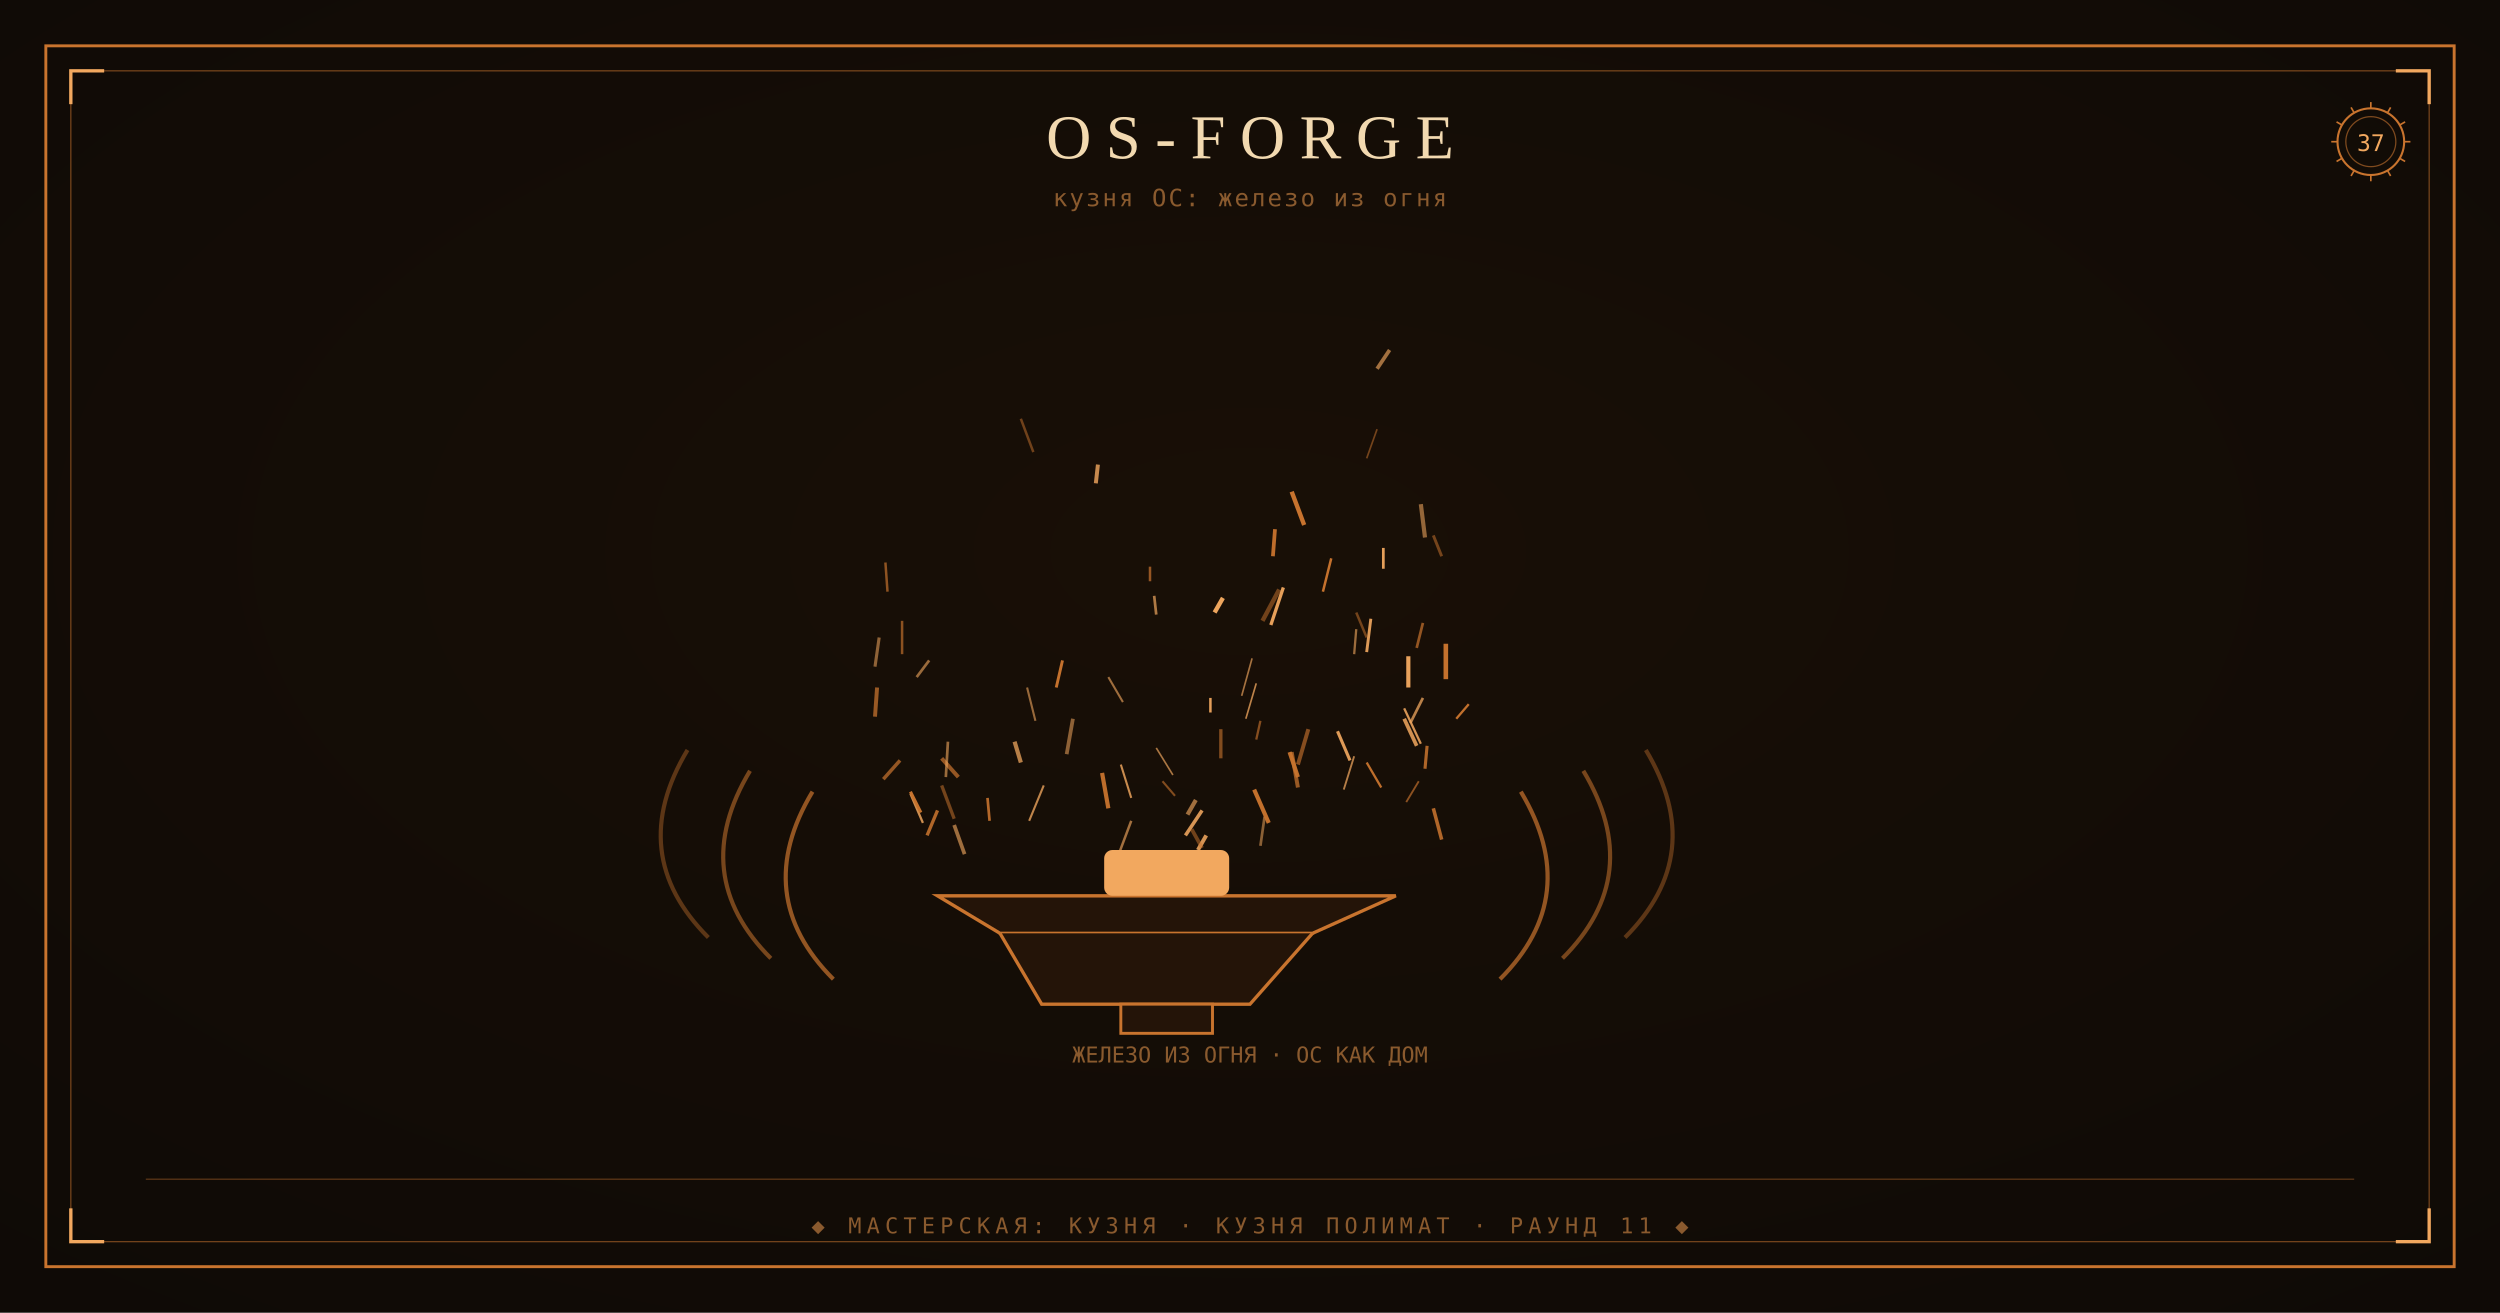
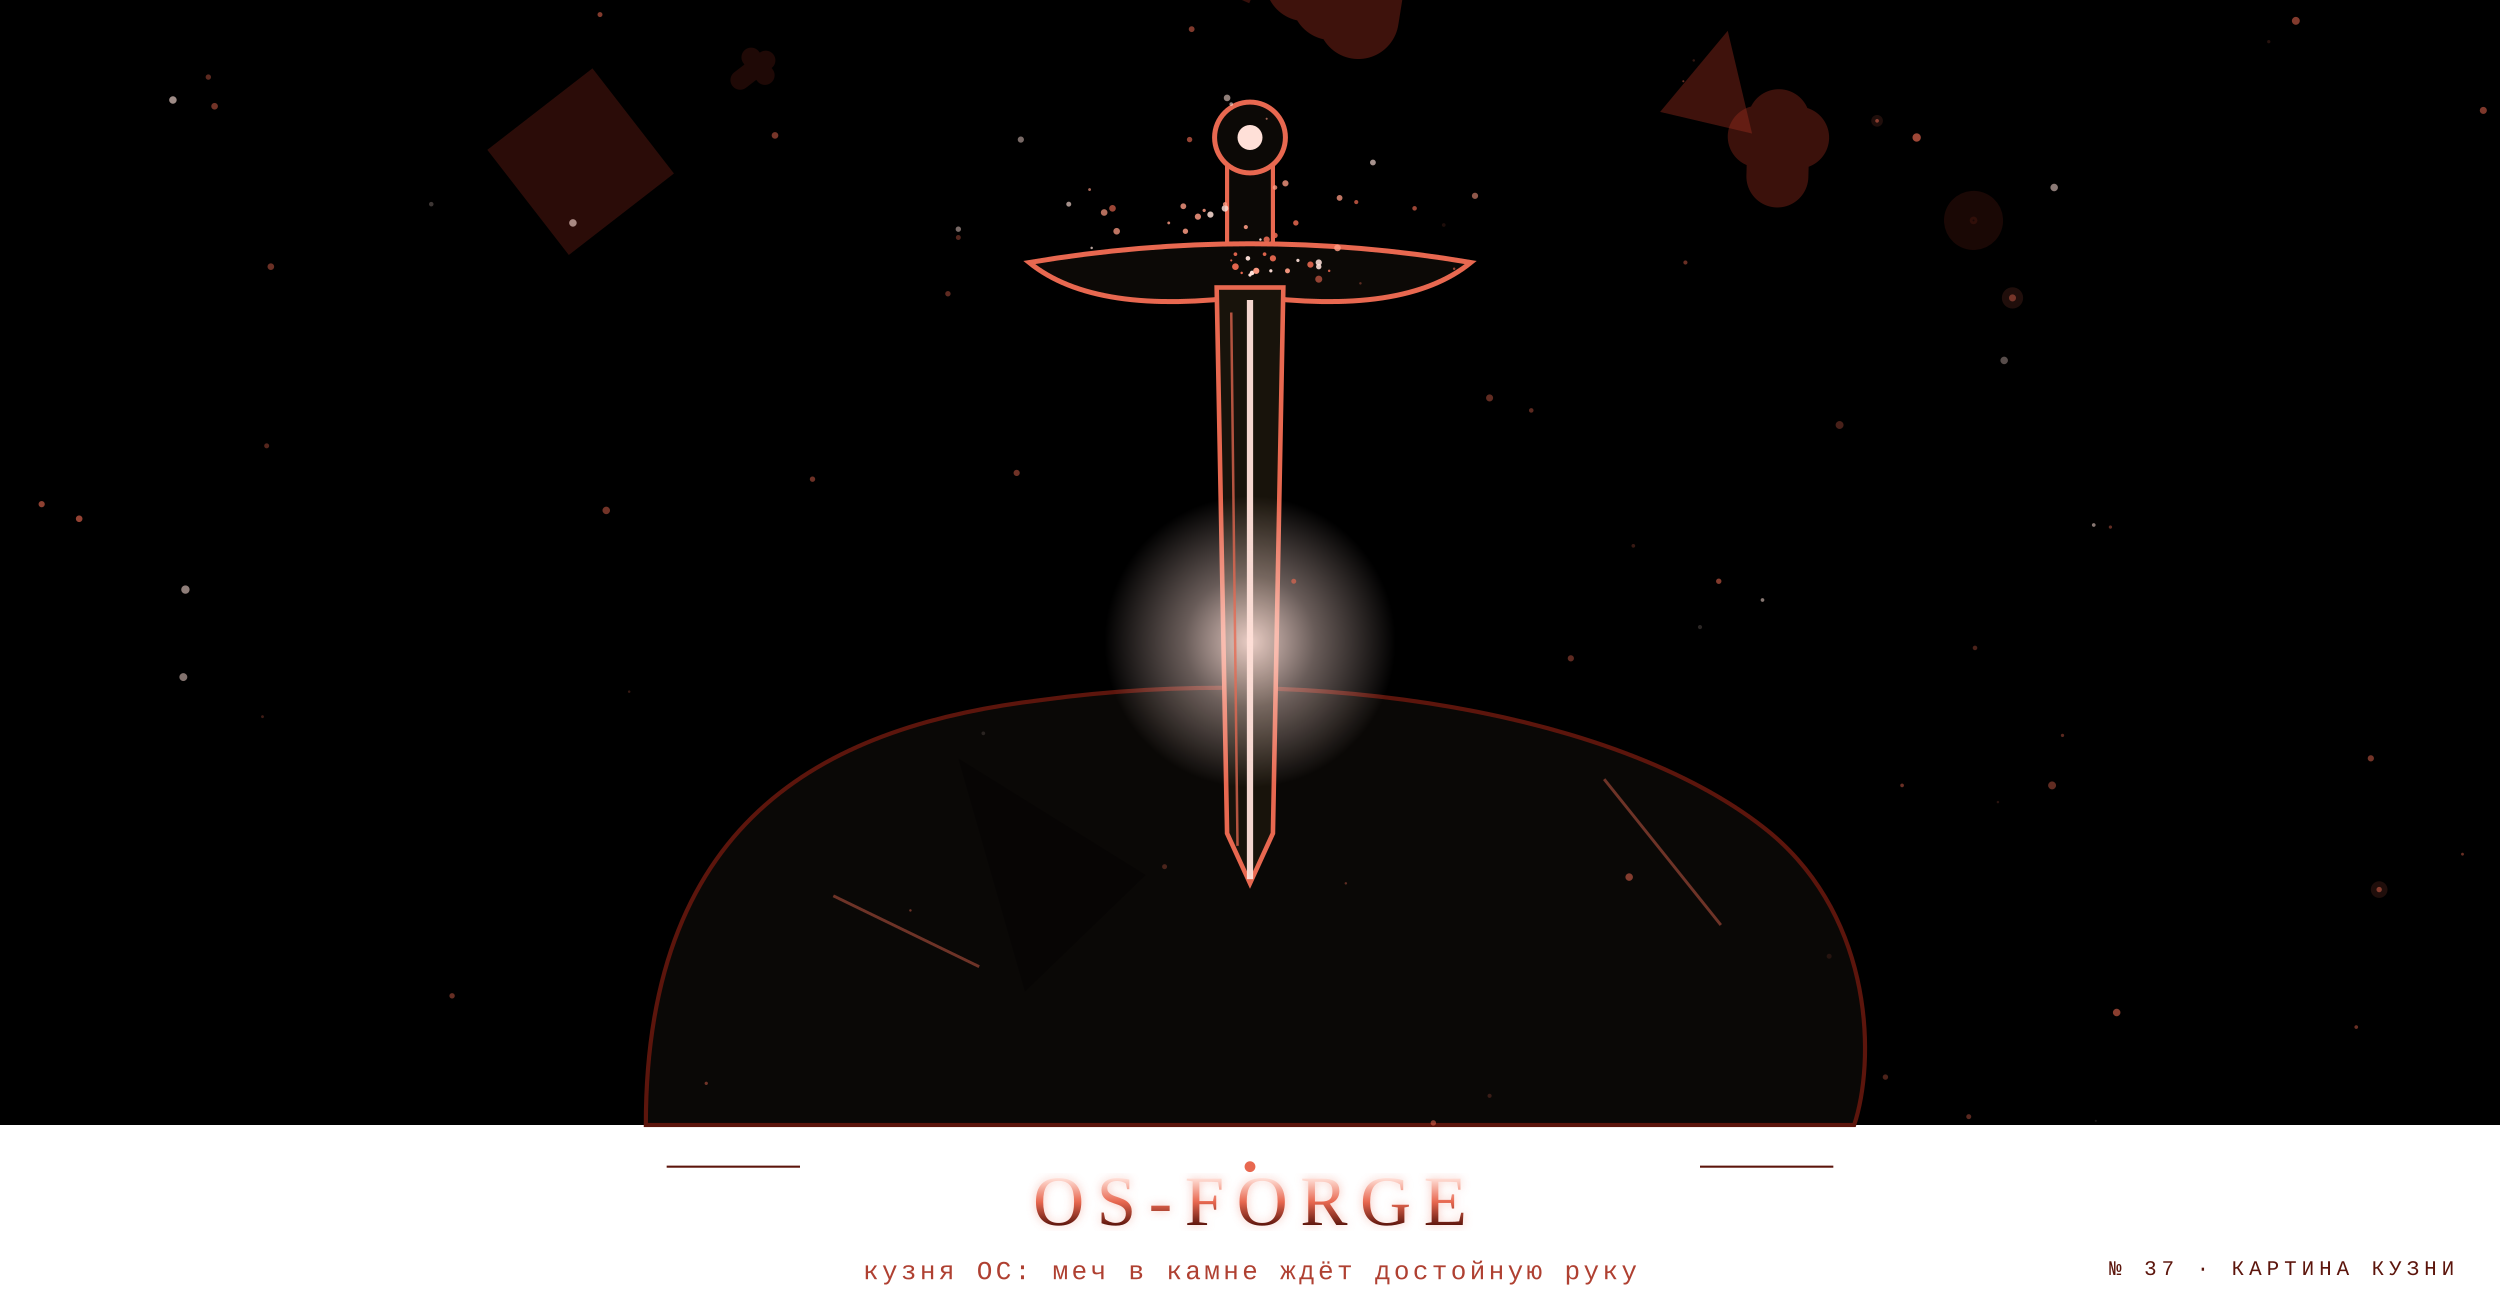
- <svg xmlns="http://www.w3.org/2000/svg" viewBox="0 0 1200 630" width="1200" height="630">
-   <rect width="1200" height="630" fill="#0D0906" />
-   <radialGradient id="vig37" cx="0.5" cy="0.42" r="0.95">
-     <stop offset="0" stop-color="#1A0F06" />
-     <stop offset="1" stop-color="#0D0906" />
-   </radialGradient>
-   <rect width="1200" height="630" fill="url(#vig37)" opacity="0.9" />
-   <rect x="22" y="22" width="1156" height="586" fill="none" stroke="#C9742E" stroke-width="1.4" />
-   <rect x="34" y="34" width="1132" height="562" fill="none" stroke="#C9742E" stroke-width="0.6" opacity="0.55" />
-   <path d="M 34 50 L 34 34 L 50 34" fill="none" stroke="#F2A85F" stroke-width="1.6" />
-   <path d="M 1166 50 L 1166 34 L 1150 34" fill="none" stroke="#F2A85F" stroke-width="1.6" />
-   <path d="M 34 580 L 34 596 L 50 596" fill="none" stroke="#F2A85F" stroke-width="1.6" />
-   <path d="M 1166 580 L 1166 596 L 1150 596" fill="none" stroke="#F2A85F" stroke-width="1.6" />
-   <text x="600.0" y="76" text-anchor="middle" font-family="Georgia, 'Times New Roman', serif" font-size="30" fill="#F2D9B0" letter-spacing="7">OS-FORGE</text>
-   <text x="600.0" y="99" text-anchor="middle" font-family="'Cascadia Mono', ui-monospace, Consolas, monospace" font-size="11.5" fill="#8A5A2E" letter-spacing="1">кузня ОС: железо из огня</text>
-   <g transform="translate(1138,68)">
-     <circle r="16" fill="none" stroke="#C9742E" stroke-width="1" />
-     <circle r="12" fill="none" stroke="#C9742E" stroke-width="0.6" opacity="0.6" />
-     <text y="4.5" text-anchor="middle" font-family="'Cascadia Mono', ui-monospace, Consolas, monospace" font-size="11" fill="#F2A85F">37</text>
-     <g stroke="#C9742E" stroke-width="0.8">
-       <line x1="0" y1="-19" x2="0" y2="-16" transform="rotate(0)" />
-       <line x1="0" y1="-19" x2="0" y2="-16" transform="rotate(30)" />
-       <line x1="0" y1="-19" x2="0" y2="-16" transform="rotate(60)" />
-       <line x1="0" y1="-19" x2="0" y2="-16" transform="rotate(90)" />
-       <line x1="0" y1="-19" x2="0" y2="-16" transform="rotate(120)" />
-       <line x1="0" y1="-19" x2="0" y2="-16" transform="rotate(150)" />
-       <line x1="0" y1="-19" x2="0" y2="-16" transform="rotate(180)" />
-       <line x1="0" y1="-19" x2="0" y2="-16" transform="rotate(210)" />
-       <line x1="0" y1="-19" x2="0" y2="-16" transform="rotate(240)" />
-       <line x1="0" y1="-19" x2="0" y2="-16" transform="rotate(270)" />
-       <line x1="0" y1="-19" x2="0" y2="-16" transform="rotate(300)" />
-       <line x1="0" y1="-19" x2="0" y2="-16" transform="rotate(330)" />
-     </g>
-   </g>
-   <line x1="70" y1="566" x2="1130" y2="566" stroke="#C9742E" stroke-width="0.5" opacity="0.5" />
-   <text x="600.0" y="592" text-anchor="middle" font-family="'Cascadia Mono', ui-monospace, Consolas, monospace" font-size="10.5" fill="#8A5A2E" letter-spacing="2.5">◆ МАСТЕРСКАЯ: КУЗНЯ · КУЗНЯ ПОЛИМАТ · РАУНД 11 ◆</text>
-   <clipPath id="clip37">
-     <rect x="70" y="118" width="1060" height="404" />
-   </clipPath>
-   <g clip-path="url(#clip37)">
-     <path d="M 450.0 430.0 L 670.0 430.0 L 630.0 448.0 L 480.0 448.0 Z" fill="#241408" stroke="#C9742E" stroke-width="1.6" />
-     <path d="M 480.0 448.0 L 500.0 482.0 L 600.0 482.0 L 630.0 448.0" fill="#241408" stroke="#C9742E" stroke-width="1.6" />
-     <rect x="538.0" y="482.0" width="44" height="14" fill="#241408" stroke="#C9742E" stroke-width="1.4" />
-     <rect x="530.0" y="408" width="60" height="22" rx="4" fill="#F2A85F" />
-     <line x1="623" y1="373" x2="619" y2="361" stroke="#C9742E" stroke-width="2.0" opacity="0.94" />
-     <line x1="656" y1="313" x2="658" y2="297" stroke="#F2A85F" stroke-width="1.4" opacity="0.91" />
-     <line x1="692" y1="267" x2="688" y2="257" stroke="#C9742E" stroke-width="1.4" opacity="0.53" />
-     <line x1="569" y1="401" x2="577" y2="389" stroke="#F2A85F" stroke-width="1.7" opacity="0.87" />
-     <line x1="496" y1="217" x2="490" y2="201" stroke="#C9742E" stroke-width="1.2" opacity="0.50" />
-     <line x1="661" y1="177" x2="667" y2="168" stroke="#F2A85F" stroke-width="1.8" opacity="0.64" />
-     <line x1="606" y1="298" x2="614" y2="283" stroke="#C9742E" stroke-width="2.1" opacity="0.51" />
-     <line x1="443" y1="395" x2="437" y2="381" stroke="#F2A85F" stroke-width="1.1" opacity="0.83" />
-     <line x1="623" y1="367" x2="628" y2="350" stroke="#C9742E" stroke-width="1.9" opacity="0.62" />
-     <line x1="598" y1="345" x2="603" y2="328" stroke="#F2A85F" stroke-width="0.8" opacity="0.76" />
-     <line x1="623" y1="378" x2="620" y2="361" stroke="#C9742E" stroke-width="1.9" opacity="0.73" />
-     <line x1="610" y1="300" x2="616" y2="282" stroke="#F2A85F" stroke-width="1.6" opacity="0.94" />
-     <line x1="475" y1="394" x2="474" y2="383" stroke="#C9742E" stroke-width="1.3" opacity="0.88" />
-     <line x1="605" y1="406" x2="607" y2="392" stroke="#F2A85F" stroke-width="1.3" opacity="0.53" />
-     <line x1="663" y1="378" x2="656" y2="366" stroke="#C9742E" stroke-width="1.1" opacity="0.94" />
-     <line x1="494" y1="394" x2="501" y2="377" stroke="#F2A85F" stroke-width="1.0" opacity="0.77" />
-     <line x1="694" y1="326" x2="694" y2="309" stroke="#C9742E" stroke-width="2.2" opacity="0.97" />
-     <line x1="596" y1="334" x2="601" y2="316" stroke="#F2A85F" stroke-width="0.8" opacity="0.65" />
-     <line x1="603" y1="355" x2="605" y2="346" stroke="#C9742E" stroke-width="1.1" opacity="0.62" />
-     <line x1="563" y1="372" x2="555" y2="359" stroke="#F2A85F" stroke-width="0.8" opacity="0.67" />
-     <line x1="564" y1="382" x2="558" y2="375" stroke="#C9742E" stroke-width="1.0" opacity="0.60" />
-     <line x1="420" y1="320" x2="422" y2="306" stroke="#F2A85F" stroke-width="1.5" opacity="0.55" />
-     <line x1="626" y1="252" x2="620" y2="236" stroke="#C9742E" stroke-width="2.1" opacity="0.99" />
-     <line x1="539" y1="337" x2="532" y2="325" stroke="#F2A85F" stroke-width="1.0" opacity="0.62" />
-     <line x1="532" y1="388" x2="529" y2="371" stroke="#C9742E" stroke-width="2.0" opacity="0.93" />
-     <line x1="440" y1="325" x2="446" y2="317" stroke="#F2A85F" stroke-width="1.3" opacity="0.60" />
-     <line x1="692" y1="403" x2="688" y2="388" stroke="#C9742E" stroke-width="1.7" opacity="0.86" />
-     <line x1="677" y1="347" x2="683" y2="335" stroke="#F2A85F" stroke-width="1.3" opacity="0.74" />
-     <line x1="420" y1="344" x2="421" y2="330" stroke="#C9742E" stroke-width="1.9" opacity="0.73" />
-     <line x1="583" y1="294" x2="587" y2="287" stroke="#F2A85F" stroke-width="2.1" opacity="0.98" />
-     <line x1="656" y1="220" x2="661" y2="206" stroke="#C9742E" stroke-width="0.8" opacity="0.52" />
-     <line x1="650" y1="314" x2="651" y2="302" stroke="#F2A85F" stroke-width="1.1" opacity="0.61" />
-     <line x1="656" y1="306" x2="651" y2="294" stroke="#C9742E" stroke-width="1.2" opacity="0.52" />
-     <line x1="648" y1="365" x2="642" y2="351" stroke="#F2A85F" stroke-width="1.5" opacity="0.91" />
-     <line x1="458" y1="393" x2="452" y2="377" stroke="#C9742E" stroke-width="1.6" opacity="0.52" />
-     <line x1="570" y1="391" x2="574" y2="384" stroke="#F2A85F" stroke-width="2.0" opacity="0.63" />
-     <line x1="680" y1="311" x2="683" y2="299" stroke="#C9742E" stroke-width="1.3" opacity="0.70" />
-     <line x1="581" y1="342" x2="581" y2="335" stroke="#F2A85F" stroke-width="1.2" opacity="0.93" />
-     <line x1="611" y1="267" x2="612" y2="254" stroke="#C9742E" stroke-width="1.8" opacity="0.93" />
-     <line x1="490" y1="366" x2="487" y2="356" stroke="#F2A85F" stroke-width="2.0" opacity="0.73" />
-     <line x1="699" y1="345" x2="705" y2="338" stroke="#C9742E" stroke-width="1.1" opacity="0.96" />
-     <line x1="543" y1="383" x2="538" y2="367" stroke="#F2A85F" stroke-width="1.0" opacity="0.81" />
-     <line x1="586" y1="364" x2="586" y2="350" stroke="#C9742E" stroke-width="1.6" opacity="0.60" />
-     <line x1="676" y1="330" x2="676" y2="315" stroke="#F2A85F" stroke-width="2.0" opacity="0.95" />
-     <line x1="460" y1="373" x2="452" y2="364" stroke="#C9742E" stroke-width="1.9" opacity="0.71" />
-     <line x1="664" y1="273" x2="664" y2="263" stroke="#F2A85F" stroke-width="1.3" opacity="0.94" />
-     <line x1="609" y1="395" x2="602" y2="379" stroke="#C9742E" stroke-width="2.0" opacity="0.96" />
-     <line x1="454" y1="373" x2="455" y2="356" stroke="#F2A85F" stroke-width="1.3" opacity="0.60" />
-     <line x1="433" y1="314" x2="433" y2="298" stroke="#C9742E" stroke-width="1.2" opacity="0.66" />
-     <line x1="680" y1="358" x2="674" y2="345" stroke="#F2A85F" stroke-width="1.8" opacity="0.84" />
-     <line x1="445" y1="401" x2="450" y2="389" stroke="#C9742E" stroke-width="1.6" opacity="0.86" />
-     <line x1="684" y1="258" x2="682" y2="242" stroke="#F2A85F" stroke-width="2.0" opacity="0.57" />
-     <line x1="675" y1="385" x2="681" y2="375" stroke="#C9742E" stroke-width="0.9" opacity="0.66" />
-     <line x1="575" y1="408" x2="579" y2="401" stroke="#F2A85F" stroke-width="1.9" opacity="0.86" />
-     <line x1="635" y1="284" x2="639" y2="268" stroke="#C9742E" stroke-width="1.2" opacity="0.97" />
-     <line x1="555" y1="295" x2="554" y2="286" stroke="#F2A85F" stroke-width="1.3" opacity="0.69" />
-     <line x1="507" y1="330" x2="510" y2="317" stroke="#C9742E" stroke-width="1.4" opacity="0.97" />
-     <line x1="682" y1="357" x2="674" y2="340" stroke="#F2A85F" stroke-width="1.1" opacity="0.86" />
-     <line x1="577" y1="407" x2="572" y2="398" stroke="#C9742E" stroke-width="1.8" opacity="0.51" />
-     <line x1="463" y1="410" x2="458" y2="396" stroke="#F2A85F" stroke-width="1.8" opacity="0.62" />
-     <line x1="424" y1="374" x2="432" y2="365" stroke="#C9742E" stroke-width="1.7" opacity="0.71" />
-     <line x1="526" y1="232" x2="527" y2="223" stroke="#F2A85F" stroke-width="1.9" opacity="0.80" />
-     <line x1="442" y1="390" x2="437" y2="380" stroke="#C9742E" stroke-width="1.5" opacity="0.98" />
-     <line x1="645" y1="379" x2="650" y2="363" stroke="#F2A85F" stroke-width="0.9" opacity="0.72" />
-     <line x1="684" y1="369" x2="685" y2="358" stroke="#C9742E" stroke-width="1.5" opacity="0.85" />
-     <line x1="497" y1="346" x2="493" y2="330" stroke="#F2A85F" stroke-width="1.0" opacity="0.59" />
-     <line x1="552" y1="279" x2="552" y2="272" stroke="#C9742E" stroke-width="1.2" opacity="0.71" />
-     <line x1="537" y1="410" x2="543" y2="394" stroke="#F2A85F" stroke-width="1.2" opacity="0.64" />
-     <line x1="426" y1="284" x2="425" y2="270" stroke="#C9742E" stroke-width="1.2" opacity="0.67" />
-     <line x1="512" y1="362" x2="515" y2="345" stroke="#F2A85F" stroke-width="1.8" opacity="0.54" />
-     <path d="M 400.0 470.0 q -40 -40 -10 -90" fill="none" stroke="#C9742E" stroke-width="2" opacity="0.70" />
-     <path d="M 370.0 460.0 q -40 -40 -10 -90" fill="none" stroke="#C9742E" stroke-width="2" opacity="0.55" />
-     <path d="M 340.0 450.0 q -40 -40 -10 -90" fill="none" stroke="#C9742E" stroke-width="2" opacity="0.40" />
-     <path d="M 720.0 470.0 q 40 -40 10 -90" fill="none" stroke="#C9742E" stroke-width="2" opacity="0.70" />
-     <path d="M 750.0 460.0 q 40 -40 10 -90" fill="none" stroke="#C9742E" stroke-width="2" opacity="0.55" />
-     <path d="M 780.0 450.0 q 40 -40 10 -90" fill="none" stroke="#C9742E" stroke-width="2" opacity="0.40" />
-     <text x="600.0" y="510" text-anchor="middle" font-family="'Cascadia Mono', ui-monospace, Consolas, monospace" font-size="10.5" fill="#8A5A2E">ЖЕЛЕЗО ИЗ ОГНЯ · ОС КАК ДОМ</text>
-   </g>
+ <svg xmlns="http://www.w3.org/2000/svg" viewBox="0 0 1200 630" width="1200" height="630" role="img">
+   <defs>
+     <linearGradient id="bg" x1="0" y1="0" x2="0" y2="1">
+       <stop offset="0" stop-color="#030202" />
+       <stop offset=".55" stop-color="#0A0705" />
+       <stop offset="1" stop-color="#060403" />
+     </linearGradient>
+     <radialGradient id="vig" cx=".5" cy=".46" r=".75">
+       <stop offset=".55" stop-color="#000" stop-opacity="0" />
+       <stop offset="1" stop-color="#000" stop-opacity=".82" />
+     </radialGradient>
+   </defs>
+   <rect width="1200" height="540" fill="url(#bg)" />
+   <defs>
+     <radialGradient id="bl">
+       <stop offset="0" stop-color="#FFE0D8" stop-opacity="0.9" />
+       <stop offset=".45" stop-color="#FFE0D8" stop-opacity="0.41" />
+       <stop offset="1" stop-color="#FFE0D8" stop-opacity="0" />
+     </radialGradient>
+     <radialGradient id="gl">
+       <stop offset="0" stop-color="#E86850" stop-opacity="0.7" />
+       <stop offset=".45" stop-color="#E86850" stop-opacity="0.32" />
+       <stop offset="1" stop-color="#E86850" stop-opacity="0" />
+     </radialGradient>
+     <filter id="neb" x="-20%" y="-20%" width="140%" height="140%">
+       <feTurbulence type="fractalNoise" baseFrequency="0.004 0.009" numOctaves="4" seed="754" result="n" />
+       <feColorMatrix in="n" type="matrix" values="0 0 0 0 0.910  0 0 0 0 0.408  0 0 0 0 0.314  0 0 0 0.50 -0.49" />
+       <feGaussianBlur stdDeviation="2" />
+     </filter>
+     <filter id="neb2" x="-20%" y="-20%" width="140%" height="140%">
+       <feTurbulence type="fractalNoise" baseFrequency="0.009 0.006" numOctaves="3" seed="761" result="n" />
+       <feColorMatrix in="n" type="matrix" values="0 0 0 0 0.788  0 0 0 0 0.706  0 0 0 0 0.345  0 0 0 0.47 -0.52" />
+       <feGaussianBlur stdDeviation="1.6" />
+     </filter>
+   </defs>
+   <rect width="1200" height="540" opacity="19.25" />
+   <path d="M310 540 C 310 390 400 348 500 336 C 630 318 780 342 850 400 C 900 442 900 510 890 540 Z" fill="#0A0806" stroke="#5C150C" stroke-width="2" />
+   <path d="M460 364 L550 420 L492 476 Z" fill="#070504" />
+   <rect x="589" y="76" width="22" height="52" fill="#0C0906" stroke="#E86850" stroke-width="2" />
+   <circle cx="600" cy="66" r="17" fill="#0C0906" stroke="#E86850" stroke-width="2.4" />
+   <circle cx="600" cy="66" r="6" fill="#FFE0D8" />
+   <path d="M494 126 Q 600 108 706 126 Q 674 152 600 142 Q 526 152 494 126 Z" fill="#0C0906" stroke="#E86850" stroke-width="2.4" />
+   <path d="M584 138 L589 400 L600 424 L611 400 L616 138 Z" fill="#18130B" stroke="#E86850" stroke-width="2.2" />
+   <line x1="600" y1="144" x2="600" y2="422" stroke="#FFE0D8" stroke-width="3" opacity=".95" />
+   <circle cx="600.0" cy="308.0" r="70.0" fill="url(#bl)" />
+   <line x1="591" y1="150" x2="594" y2="406" stroke="#E86850" stroke-width="1.2" opacity=".75" />
+   <line x1="400" y1="430" x2="470" y2="464" stroke="#E86850" stroke-width="1.4" opacity=".45" />
+   <line x1="770" y1="374" x2="826" y2="444" stroke="#E86850" stroke-width="1.4" opacity=".45" />
+   <circle cx="610" cy="130" r="0.8" fill="#FFE0D8" opacity="0.96" />
+   <circle cx="633" cy="128" r="1.3" fill="#FFE0D8" opacity="0.88" />
+   <circle cx="593" cy="128" r="1.6" fill="#E86850" opacity="0.97" />
+   <circle cx="623" cy="125" r="0.8" fill="#FFE0D8" opacity="0.91" />
+   <circle cx="581" cy="103" r="1.5" fill="#FFE0D8" opacity="0.84" />
+   <circle cx="523" cy="91" r="0.7" fill="#FF9C84" opacity="0.65" />
+   <circle cx="617" cy="88" r="1.5" fill="#FF9C84" opacity="0.77" />
+   <circle cx="642" cy="119" r="1.6" fill="#FF9C84" opacity="0.83" />
+   <circle cx="611" cy="124" r="1.5" fill="#E86850" opacity="0.94" />
+   <circle cx="591" cy="125" r="0.5" fill="#E86850" opacity="0.95" />
+   <circle cx="598" cy="109" r="1.0" fill="#FF9C84" opacity="0.88" />
+   <circle cx="618" cy="130" r="1.2" fill="#FF9C84" opacity="0.93" />
+   <circle cx="698" cy="129" r="0.6" fill="#E86850" opacity="0.64" />
+   <circle cx="536" cy="111" r="1.6" fill="#FF9C84" opacity="0.74" />
+   <circle cx="591" cy="50" r="0.9" fill="#FFE0D8" opacity="0.58" />
+   <circle cx="578" cy="101" r="0.8" fill="#FF9C84" opacity="0.82" />
+   <circle cx="530" cy="102" r="1.6" fill="#FF9C84" opacity="0.70" />
+   <circle cx="490" cy="67" r="1.5" fill="#FFE0D8" opacity="0.47" />
+   <circle cx="679" cy="100" r="1.1" fill="#E86850" opacity="0.67" />
+   <circle cx="608" cy="57" r="0.5" fill="#FF9C84" opacity="0.61" />
+   <circle cx="600" cy="132" r="0.8" fill="#FFE0D8" opacity="1.00" />
+   <circle cx="601" cy="131" r="1.1" fill="#FFE0D8" opacity="1.00" />
+   <circle cx="629" cy="127" r="1.5" fill="#E86850" opacity="0.89" />
+   <circle cx="596" cy="131" r="0.6" fill="#E86850" opacity="0.99" />
+   <circle cx="588" cy="100" r="1.6" fill="#FFE0D8" opacity="0.83" />
+   <circle cx="659" cy="78" r="1.4" fill="#FFE0D8" opacity="0.65" />
+   <circle cx="708" cy="94" r="1.5" fill="#FF9C84" opacity="0.56" />
+   <circle cx="599" cy="124" r="1.1" fill="#FFE0D8" opacity="0.96" />
+   <circle cx="571" cy="67" r="1.3" fill="#E86850" opacity="0.65" />
+   <circle cx="575" cy="104" r="1.5" fill="#FF9C84" opacity="0.83" />
+   <circle cx="608" cy="115" r="1.5" fill="#E86850" opacity="0.91" />
+   <circle cx="643" cy="95" r="1.4" fill="#FF9C84" opacity="0.75" />
+   <circle cx="569" cy="111" r="1.3" fill="#FF9C84" opacity="0.84" />
+   <circle cx="605" cy="115" r="0.6" fill="#FFE0D8" opacity="0.91" />
+   <circle cx="561" cy="107" r="0.7" fill="#FF9C84" opacity="0.81" />
+   <circle cx="603" cy="130" r="1.5" fill="#FF9C84" opacity="0.98" />
+   <circle cx="524" cy="119" r="0.6" fill="#FFE0D8" opacity="0.72" />
+   <circle cx="622" cy="107" r="1.3" fill="#E86850" opacity="0.85" />
+   <circle cx="612" cy="113" r="1.3" fill="#E86850" opacity="0.89" />
+   <circle cx="588" cy="98" r="1.0" fill="#FF9C84" opacity="0.82" />
+   <circle cx="638" cy="130" r="0.6" fill="#E86850" opacity="0.86" />
+   <circle cx="651" cy="97" r="1.0" fill="#E86850" opacity="0.74" />
+   <circle cx="513" cy="98" r="1.2" fill="#FFE0D8" opacity="0.64" />
+   <circle cx="633" cy="126" r="1.5" fill="#FFE0D8" opacity="0.87" />
+   <circle cx="568" cy="99" r="1.4" fill="#FF9C84" opacity="0.79" />
+   <circle cx="589" cy="47" r="1.6" fill="#FFE0D8" opacity="0.56" />
+   <circle cx="593" cy="122" r="0.9" fill="#E86850" opacity="0.94" />
+   <circle cx="612" cy="90" r="1.1" fill="#FF9C84" opacity="0.78" />
+   <circle cx="607" cy="122" r="0.9" fill="#E86850" opacity="0.94" />
+   <circle cx="460" cy="110" r="1.3" fill="#FFE0D8" opacity="0.47" />
+   <g transform="translate(434.2 -28.7) rotate(9.064891) scale(10.86)">
+     <path d="M-0.9 -0.9 H0.9 V0.9 H-0.9 Z" stroke="#A83020" stroke-width="1.7" fill="none" opacity="0.429" stroke-linecap="round" />
+   </g>
+   <g transform="translate(853.5 71.2) rotate(1.518659) scale(13.52)">
+     <path d="M0 -1 L0 1 M-0.7 -0.4 L0.7 -0.4" stroke="#A83020" stroke-width="2.2" fill="none" opacity="0.354" stroke-linecap="round" />
+   </g>
+   <g transform="translate(660.5 -80.9) rotate(61.94602) scale(7.71)">
+     <path d="M-1 0 H1 M0 -1 V1" stroke="#A83020" stroke-width="1.2" fill="none" opacity="0.283" stroke-linecap="round" />
+   </g>
+   <g transform="translate(947.3 105.8) rotate(19.68201) scale(9.15)">
+     <circle r="0.8" stroke="#A83020" stroke-width="1.5" fill="none" opacity="0.157" stroke-linecap="round" />
+     <circle r="0.2" fill="#A83020" opacity="0.157" />
+   </g>
+   <g transform="translate(278.7 77.6) rotate(52.21919) scale(15.20)">
+     <path d="M-0.9 -0.9 H0.9 V0.9 H-0.9 Z" stroke="#A83020" stroke-width="2.4" fill="none" opacity="0.259" stroke-linecap="round" />
+   </g>
+   <g transform="translate(648.4 -12.8) rotate(35.61427) scale(15.55)">
+     <path d="M-1 1 L0 -1 L1 1 M0 -1 L0 1" stroke="#A83020" stroke-width="2.5" fill="none" opacity="0.37" stroke-linecap="round" />
+   </g>
+   <g transform="translate(823.0 41.6) rotate(13.24568) scale(9.88)">
+     <path d="M-1 1 L0 -1 L1 1 Z" stroke="#A83020" stroke-width="1.6" fill="none" opacity="0.378" stroke-linecap="round" />
+   </g>
+   <g transform="translate(457.3 -54.5) rotate(68.13651) scale(10.48)">
+     <path d="M-1 -1 L1 1 M1 -1 L-1 1" stroke="#A83020" stroke-width="1.7" fill="none" opacity="0.252" stroke-linecap="round" />
+   </g>
+   <g transform="translate(361.4 33.7) rotate(52.39667) scale(7.75)">
+     <path d="M0 -1 L0 1 M-0.7 -0.4 L0.7 -0.4" stroke="#A83020" stroke-width="1.2" fill="none" opacity="0.187" stroke-linecap="round" />
+   </g>
+   <g transform="translate(591.7 -18.7) rotate(23.66261) scale(9.32)">
+     <path d="M-0.9 -0.9 H0.9 V0.9 H-0.9 Z" stroke="#A83020" stroke-width="1.5" fill="none" opacity="0.329" stroke-linecap="round" />
+   </g>
+   <circle cx="302" cy="332" r="0.6" fill="#E86850" opacity="0.24" />
+   <circle cx="959" cy="385" r="0.6" fill="#E86850" opacity="0.18" />
+   <circle cx="633" cy="134" r="1.7" fill="#E86850" opacity="0.62" />
+   <circle cx="985" cy="377" r="1.9" fill="#E86850" opacity="0.42" />
+   <circle cx="1016" cy="486" r="1.8" fill="#E86850" opacity="0.59" />
+   <circle cx="621" cy="279" r="1.2" fill="#E86850" opacity="0.65" />
+   <circle cx="808" cy="39" r="0.5" fill="#E86850" opacity="0.47" />
+   <circle cx="715" cy="191" r="1.7" fill="#E86850" opacity="0.42" />
+   <circle cx="735" cy="197" r="1.1" fill="#E86850" opacity="0.40" />
+   <circle cx="291" cy="245" r="1.8" fill="#E86850" opacity="0.49" />
+   <circle cx="905" cy="517" r="1.3" fill="#E86850" opacity="0.33" />
+   <circle cx="126" cy="344" r="0.7" fill="#E86850" opacity="0.27" />
+   <circle cx="913" cy="377" r="0.9" fill="#E86850" opacity="0.46" />
+   <circle cx="825" cy="279" r="1.3" fill="#E86850" opacity="0.57" />
+   <circle cx="275" cy="107" r="1.8" fill="#FFE0D8" opacity="0.59" />
+   <circle cx="986" cy="90" r="1.8" fill="#FFE0D8" opacity="0.54" />
+   <circle cx="966" cy="143" r="5.1" fill="#E86850" opacity=".14" />
+   <circle cx="966" cy="143" r="1.7" fill="#E86850" opacity="0.43" />
+   <circle cx="646" cy="424" r="0.6" fill="#E86850" opacity="0.38" />
+   <circle cx="372" cy="65" r="1.6" fill="#E86850" opacity="0.51" />
+   <circle cx="207" cy="98" r="1.1" fill="#FFE0D8" opacity="0.24" />
+   <circle cx="782" cy="421" r="1.8" fill="#E86850" opacity="0.54" />
+   <circle cx="288" cy="7" r="1.2" fill="#E86850" opacity="0.56" />
+   <circle cx="460" cy="114" r="1.2" fill="#E86850" opacity="0.36" />
+   <circle cx="559" cy="416" r="1.2" fill="#E86850" opacity="0.29" />
+   <circle cx="1182" cy="410" r="0.7" fill="#E86850" opacity="0.45" />
+   <circle cx="1089" cy="20" r="0.8" fill="#E86850" opacity="0.17" />
+   <circle cx="472" cy="352" r="0.9" fill="#FFE0D8" opacity="0.13" />
+   <circle cx="83" cy="48" r="1.8" fill="#FFE0D8" opacity="0.62" />
+   <circle cx="1005" cy="252" r="0.9" fill="#FFE0D8" opacity="0.53" />
+   <circle cx="1006" cy="538" r="0.5" fill="#FFE0D8" opacity="0.11" />
+   <circle cx="1138" cy="364" r="1.5" fill="#E86850" opacity="0.50" />
+   <circle cx="455" cy="141" r="1.3" fill="#E86850" opacity="0.41" />
+   <circle cx="572" cy="14" r="1.4" fill="#E86850" opacity="0.55" />
+   <circle cx="715" cy="526" r="1.0" fill="#E86850" opacity="0.22" />
+   <circle cx="89" cy="283" r="2.0" fill="#FFE0D8" opacity="0.56" />
+   <circle cx="488" cy="227" r="1.5" fill="#E86850" opacity="0.48" />
+   <circle cx="693" cy="108" r="0.9" fill="#E86850" opacity="0.13" />
+   <circle cx="754" cy="316" r="1.5" fill="#E86850" opacity="0.41" />
+   <circle cx="1192" cy="53" r="1.7" fill="#E86850" opacity="0.54" />
+   <circle cx="990" cy="353" r="0.8" fill="#E86850" opacity="0.39" />
+   <circle cx="1131" cy="493" r="0.9" fill="#E86850" opacity="0.46" />
+   <circle cx="88" cy="325" r="1.9" fill="#FFE0D8" opacity="0.51" />
+   <circle cx="962" cy="173" r="1.8" fill="#FFE0D8" opacity="0.34" />
+   <circle cx="901" cy="58" r="2.8" fill="#E86850" opacity=".14" />
+   <circle cx="901" cy="58" r="0.9" fill="#E86850" opacity="0.54" />
+   <circle cx="809" cy="126" r="1.0" fill="#E86850" opacity="0.45" />
+   <circle cx="948" cy="311" r="1.1" fill="#E86850" opacity="0.33" />
+   <circle cx="813" cy="29" r="0.6" fill="#E86850" opacity="0.22" />
+   <circle cx="846" cy="288" r="0.9" fill="#FFE0D8" opacity="0.53" />
+   <circle cx="103" cy="51" r="1.6" fill="#E86850" opacity="0.49" />
+   <circle cx="20" cy="242" r="1.5" fill="#E86850" opacity="0.61" />
+   <circle cx="784" cy="262" r="0.9" fill="#E86850" opacity="0.24" />
+   <circle cx="1102" cy="10" r="1.9" fill="#E86850" opacity="0.56" />
+   <circle cx="1142" cy="427" r="4.0" fill="#E86850" opacity=".14" />
+   <circle cx="1142" cy="427" r="1.3" fill="#E86850" opacity="0.51" />
+   <circle cx="130" cy="128" r="1.6" fill="#E86850" opacity="0.46" />
+   <circle cx="217" cy="478" r="1.3" fill="#E86850" opacity="0.44" />
+   <circle cx="339" cy="520" r="0.8" fill="#E86850" opacity="0.47" />
+   <circle cx="920" cy="66" r="2.0" fill="#E86850" opacity="0.68" />
+   <circle cx="883" cy="204" r="1.9" fill="#E86850" opacity="0.31" />
+   <circle cx="534" cy="100" r="1.6" fill="#E86850" opacity="0.67" />
+   <circle cx="688" cy="539" r="1.3" fill="#E86850" opacity="0.56" />
+   <circle cx="38" cy="249" r="1.6" fill="#E86850" opacity="0.64" />
+   <circle cx="945" cy="536" r="1.2" fill="#E86850" opacity="0.39" />
+   <circle cx="878" cy="459" r="1.2" fill="#E86850" opacity="0.13" />
+   <circle cx="816" cy="301" r="1.0" fill="#FFE0D8" opacity="0.17" />
+   <circle cx="653" cy="136" r="0.6" fill="#E86850" opacity="0.36" />
+   <circle cx="128" cy="214" r="1.2" fill="#E86850" opacity="0.37" />
+   <circle cx="390" cy="230" r="1.3" fill="#E86850" opacity="0.47" />
+   <circle cx="100" cy="37" r="1.3" fill="#E86850" opacity="0.40" />
+   <circle cx="437" cy="437" r="0.6" fill="#E86850" opacity="0.44" />
+   <circle cx="1013" cy="253" r="0.8" fill="#E86850" opacity="0.42" />
+   <linearGradient id="gtxt" x1="0" y1="0" x2="0" y2="1">
+     <stop offset="0" stop-color="#FFE0D8" />
+     <stop offset=".5" stop-color="#E86850" />
+     <stop offset="1" stop-color="#5C150C" />
+   </linearGradient>
+   <filter id="soft">
+     <feGaussianBlur stdDeviation="2.2" />
+   </filter>
+   <line x1="320" y1="560" x2="384" y2="560" stroke="#5C150C" stroke-width="1" />
+   <circle cx="600" cy="560" r="2.6" fill="#E86850" />
+   <line x1="816" y1="560" x2="880" y2="560" stroke="#5C150C" stroke-width="1" />
+   <text x="600.0" y="588" text-anchor="middle" font-family="Georgia,'Times New Roman',serif" font-size="34" letter-spacing="6" fill="#E86850" opacity=".38" filter="url(#soft)">OS-FORGE</text>
+   <text x="600.0" y="588" text-anchor="middle" font-family="Georgia,'Times New Roman',serif" font-size="34" letter-spacing="6" fill="url(#gtxt)">OS-FORGE</text>
+   <text x="600.0" y="614" text-anchor="middle" font-family="ui-monospace,'Cascadia Mono',Consolas,'Courier New',monospace" font-size="12.5" letter-spacing="1.6" fill="#A83020" opacity=".92">кузня ОС: меч в камне ждёт достойную руку</text>
+   <text x="1178" y="612" text-anchor="end" font-family="ui-monospace,'Cascadia Mono',Consolas,'Courier New',monospace" font-size="10" letter-spacing="2.4" fill="#5C150C">№ 37 · КАРТИНА КУЗНИ</text>
</svg>
